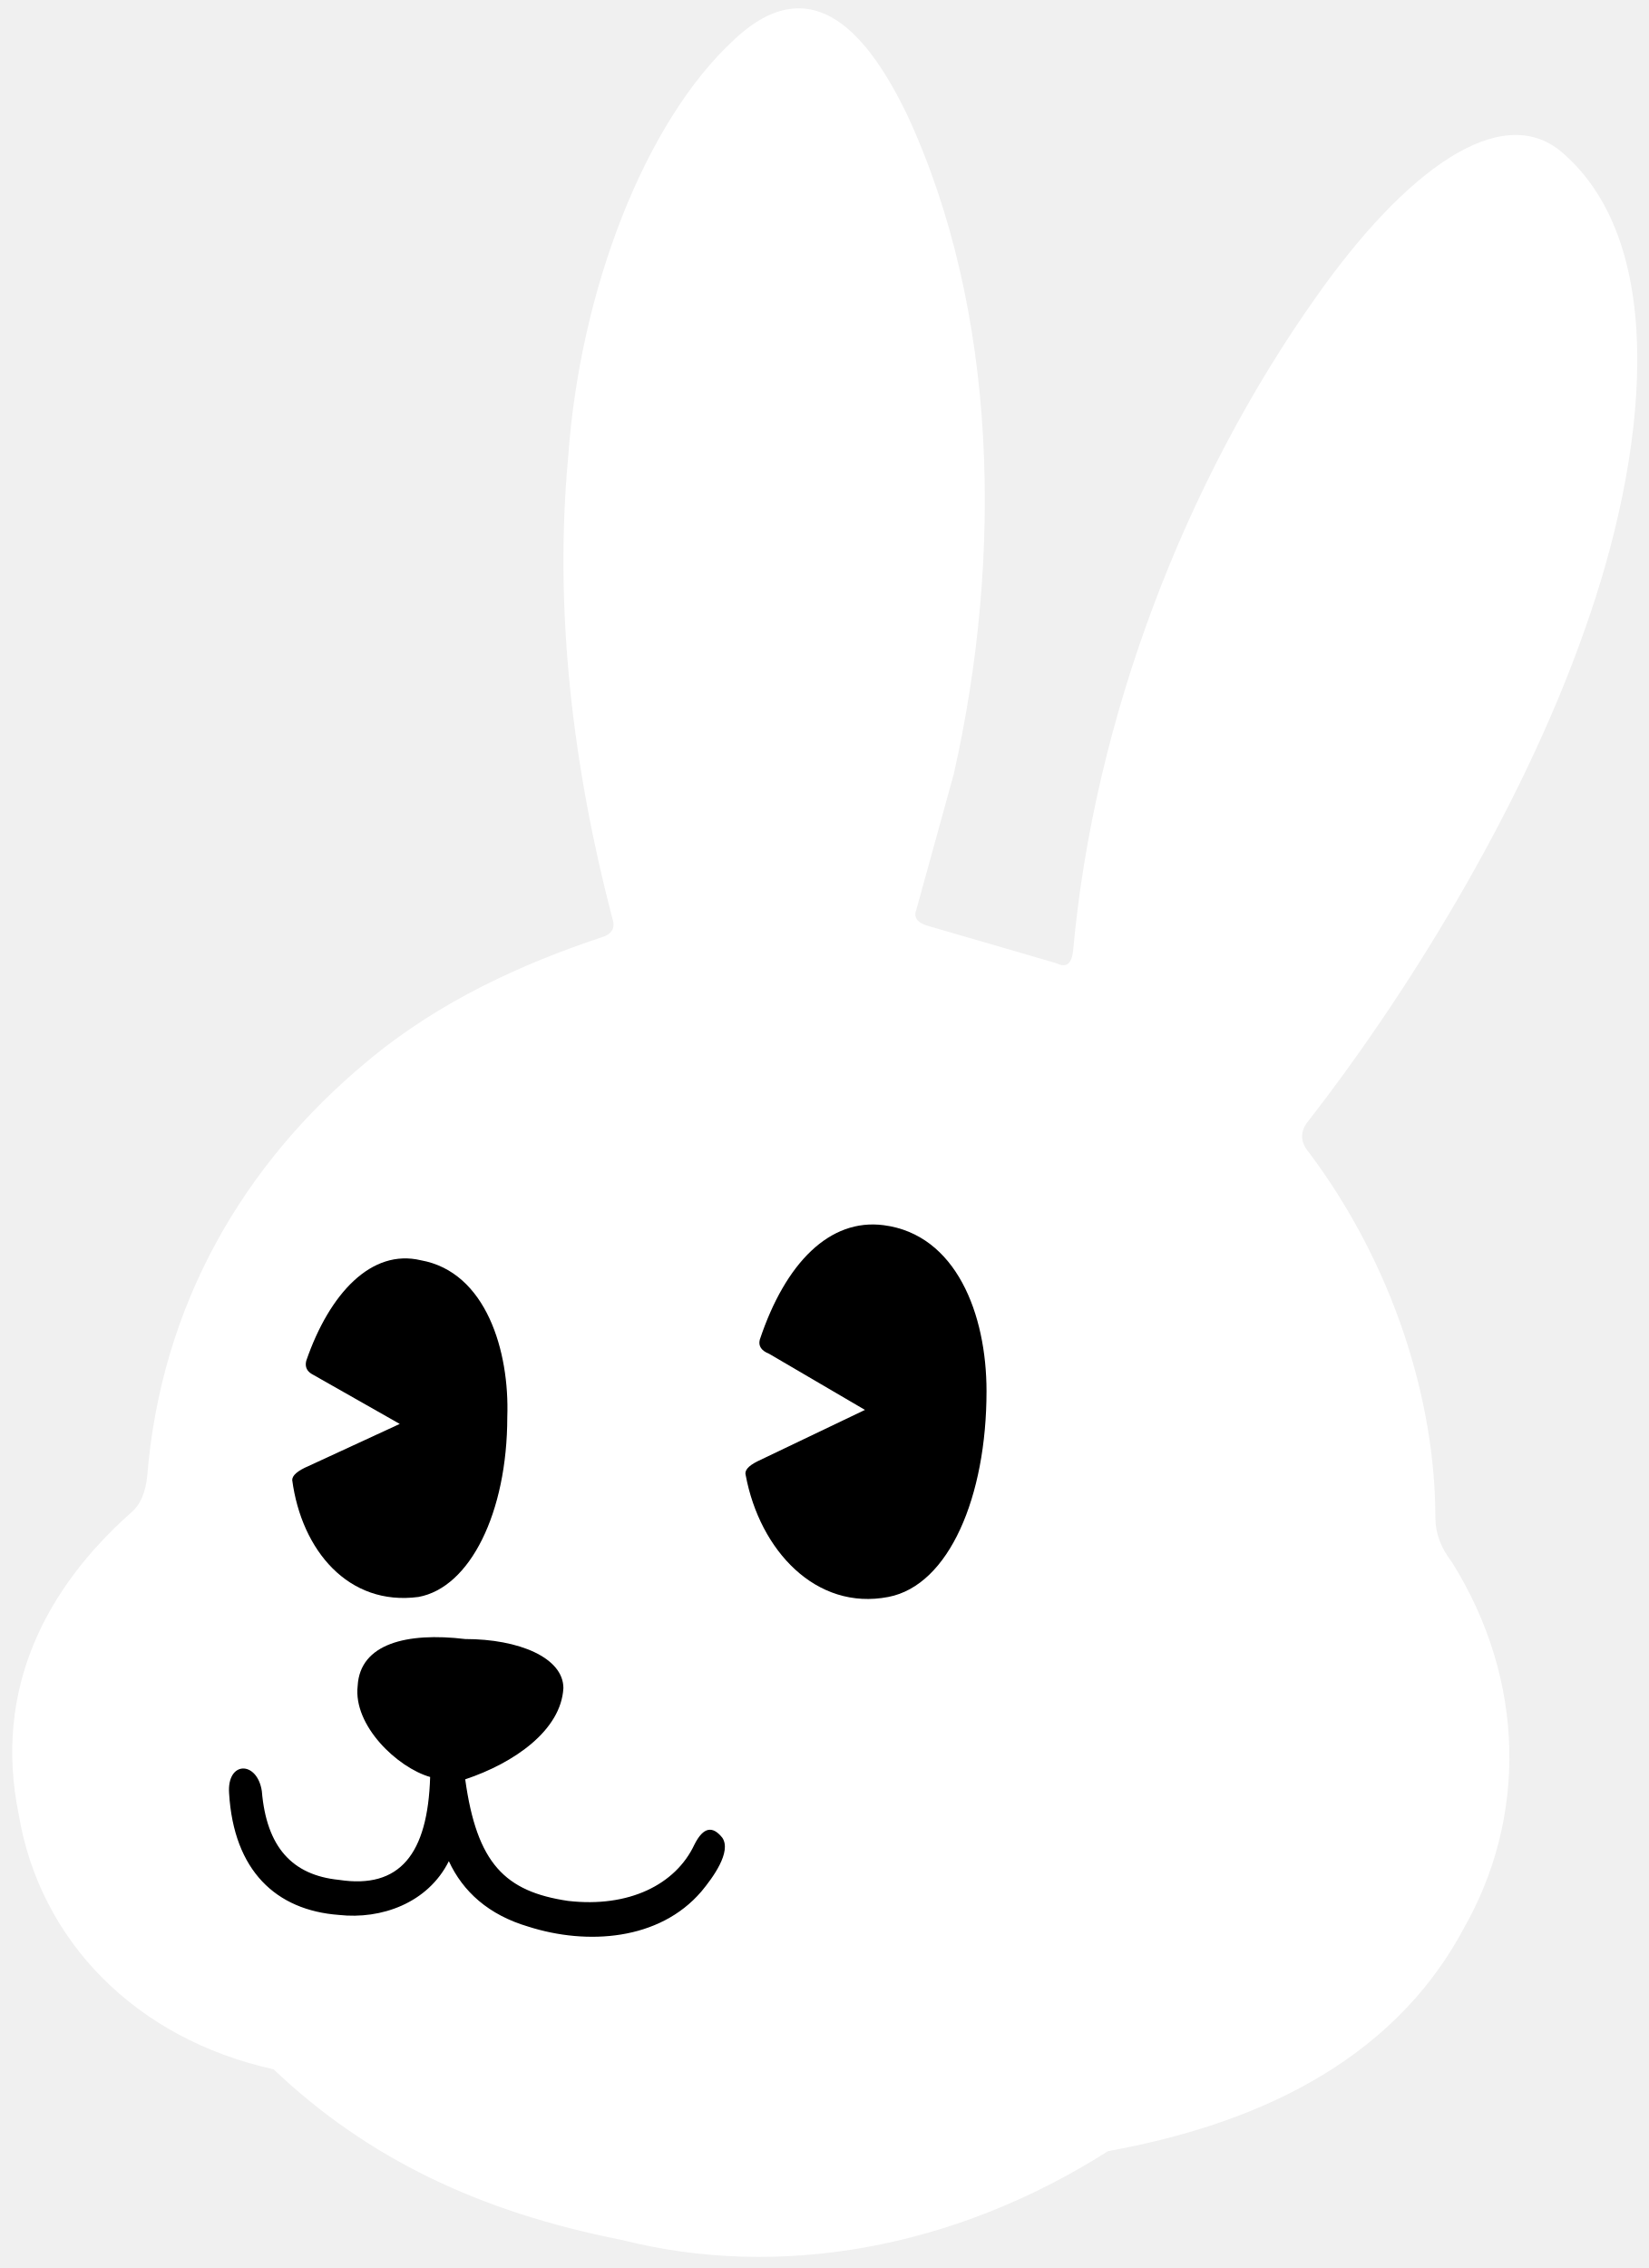
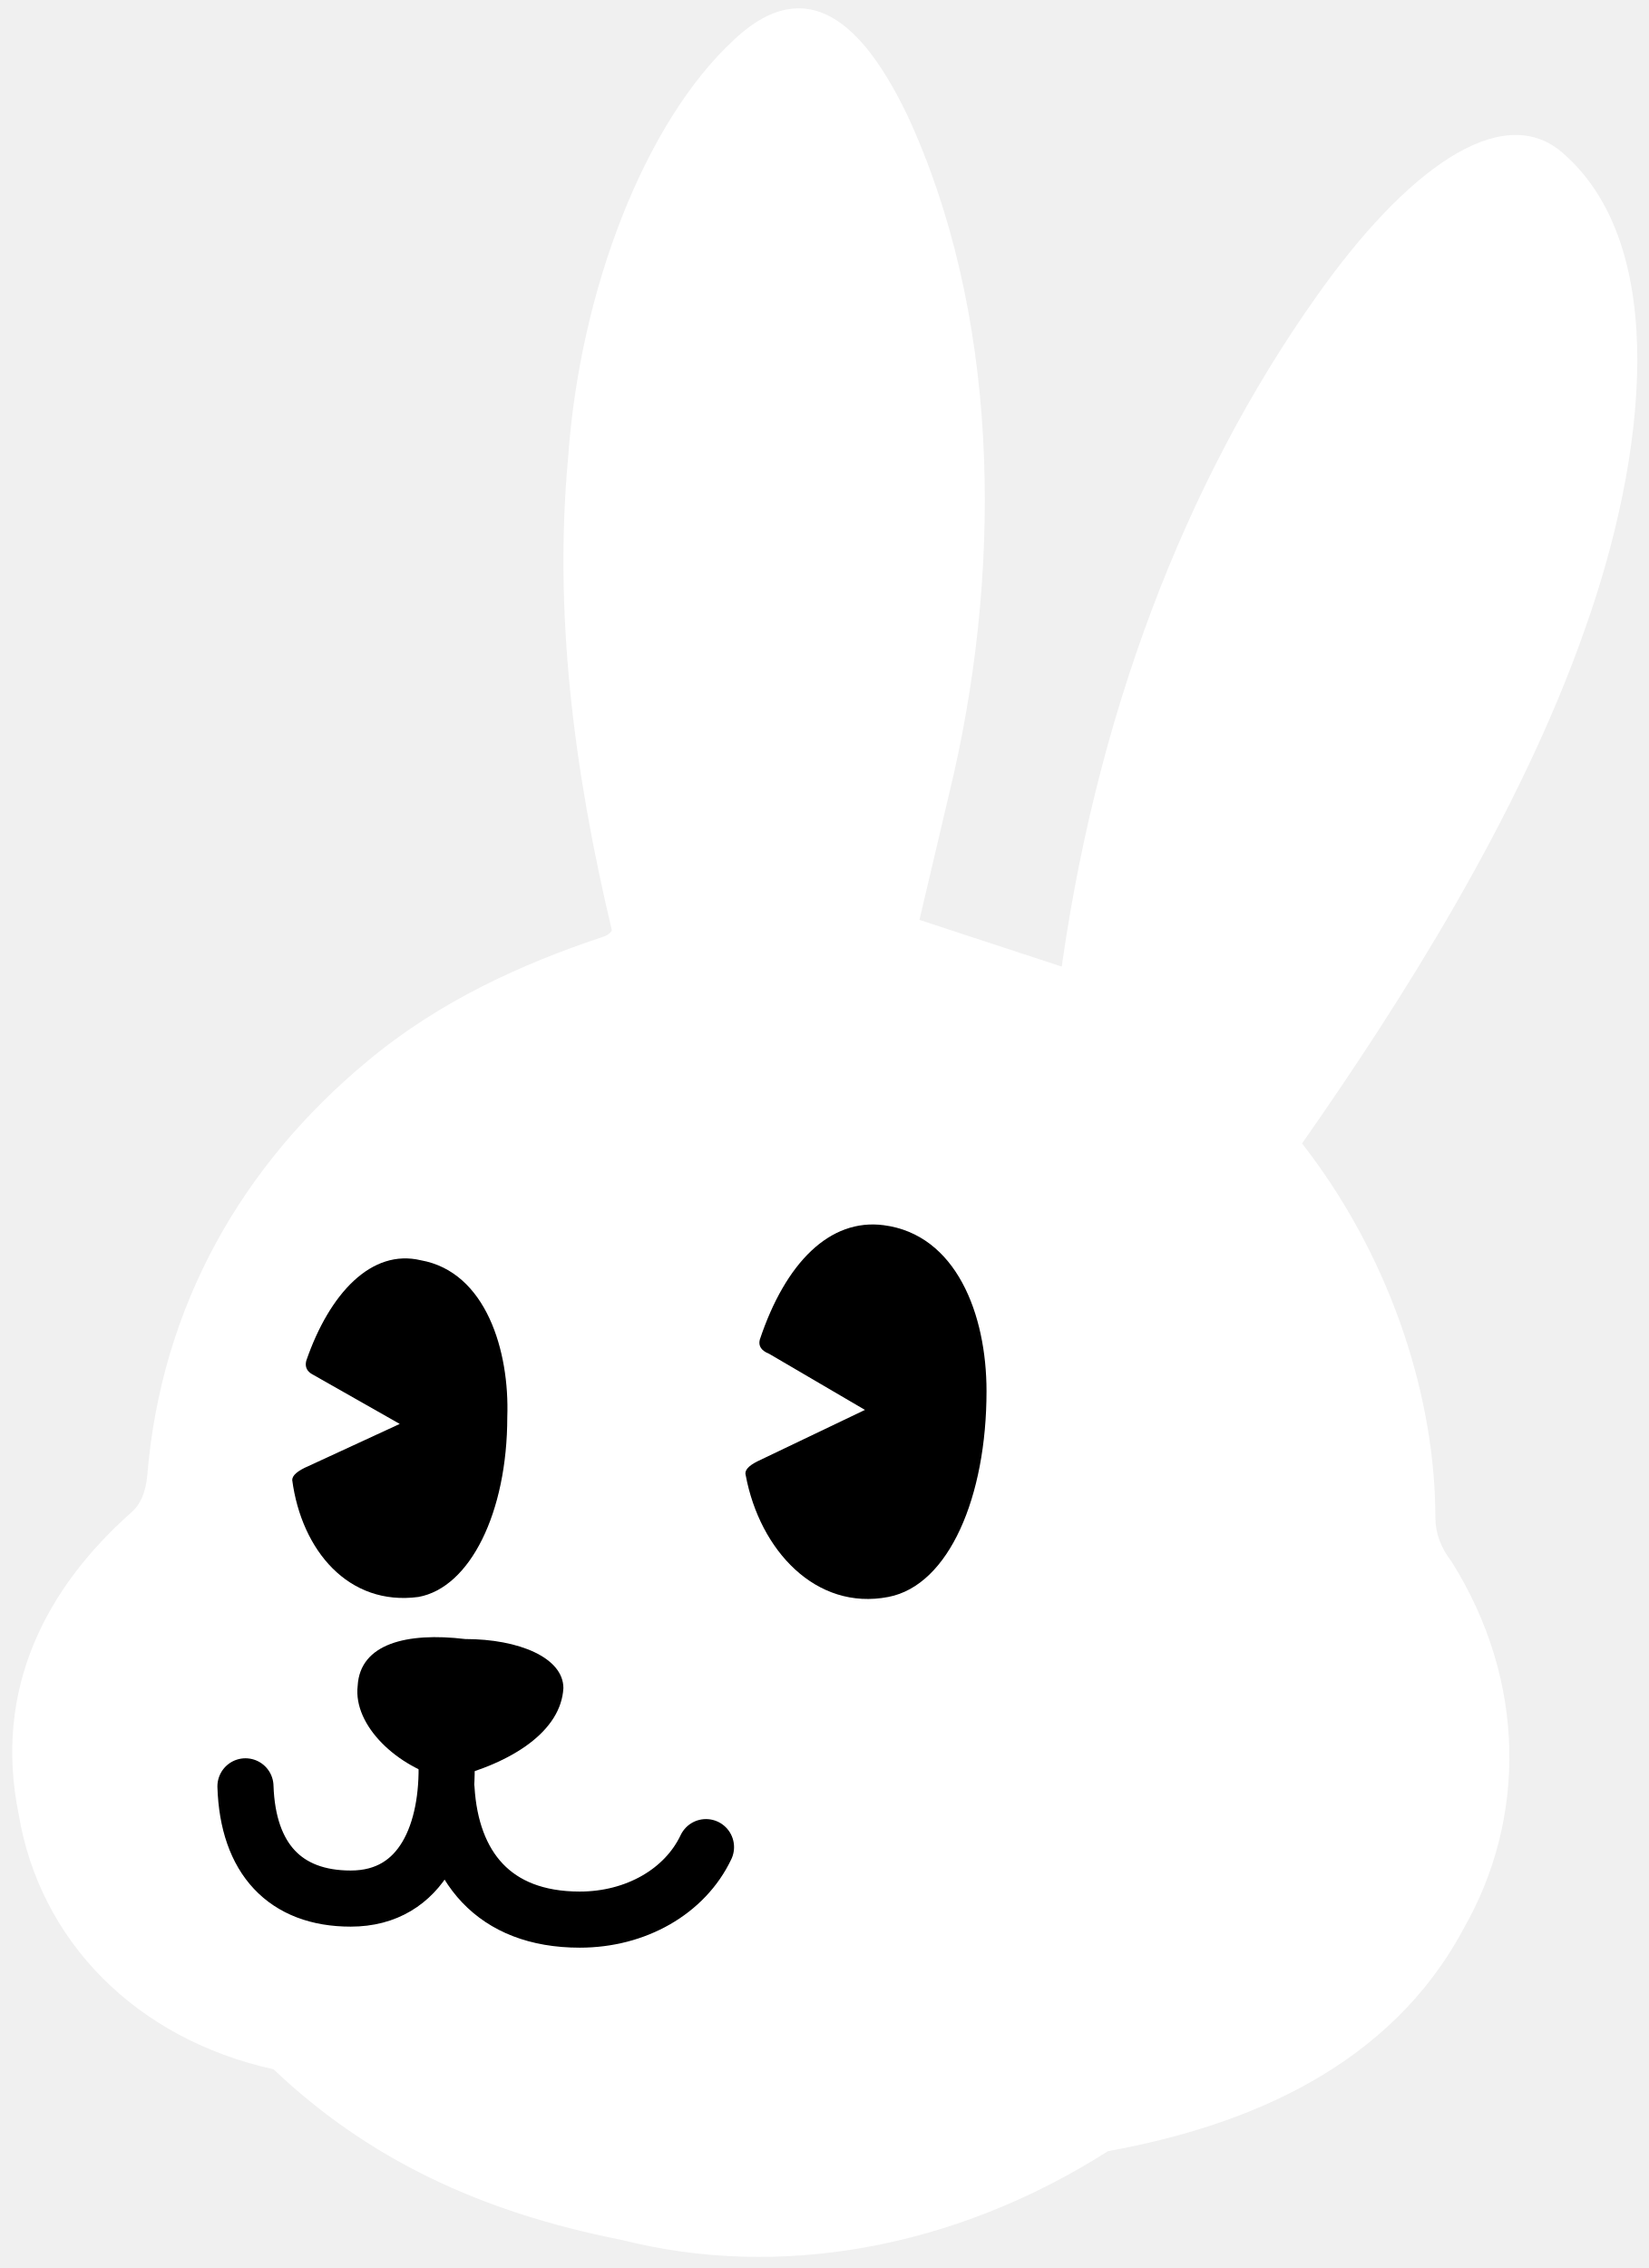
<svg xmlns="http://www.w3.org/2000/svg" viewBox="100 106 705 970">
-   <path fill="#fff" d="M362 499C345 434 337 367 343 302C348 230 376 158 414 123C448 91 472 122 488 155C527 239 529 344 508 437L492 495Q490 500 497 502L552 518Q558 521 559 513C568 413 607 312 663 233C701 179 742 149 768 171C815 211 804 302 778 375C750 455 699 535 660 585Q654 592 660 599C696 647 714 705 714 755Q714 765 721 774C753 825 753 884 726 931C695 989 635 1015 574 1026C508 1068 433 1081 366 1064C305 1052 257 1029 217 991C158 978 117 936 108 882C97 828 120 785 156 753Q162 748 163 737C169 664 204 604 257 560C288 534 324 518 357 507Q364 505 362 499Z" />
-   <path fill="#000" d="M231 688C241 659 259 640 280 645C308 650 318 684 317 712C317 753 301 785 279 789C249 793 229 769 225 739Q225 736 232 733L271 715L234 694Q230 692 231 688Z" />
-   <path fill="#000" d="M425 679C436 646 455 627 478 630C509 634 522 668 522 701C522 746 506 784 480 789C449 795 425 769 419 737Q418 734 424 731L470 709L429 685Q424 683 425 679Z" />
-   <path fill="#000" d="M253 827C254 809 274 804 299 807C322 807 341 815 341 828C340 846 320 860 299 867C304 903 316 915 343 919C369 922 389 912 397 895C401 887 405 887 409 892C413 898 405 909 400 915C382 936 351 938 326 930C309 925 298 915 292 902C283 920 263 927 245 925C218 923 200 906 198 873C197 859 210 859 212 872C214 896 225 908 245 910C271 914 283 899 284 866C270 862 251 844 253 827Z" />
+   <g data-part="ear-left">
+     <path fill="#fff" d="M362 505C345 434 337 367 343 302C348 230 376 158 414 123C448 91 472 122 488 155C527 239 529 344 508 437L492 505Z" />
+   </g>
+   <g data-part="ear-right">
+     <path fill="#fff" d="M553 528C568 413 607 312 663 233C701 179 742 149 768 171C815 211 804 302 778 375C750 455 699 535 657 595Z" />
+   </g>
+   <path data-part="face" fill="#fff" d="M362 499Q422 478 492 499L559 521Q617 542 660 599C696 647 714 705 714 755Q714 765 721 774C753 825 753 884 726 931C695 989 635 1015 574 1026C508 1068 433 1081 366 1064C305 1052 257 1029 217 991C158 978 117 936 108 882C97 828 120 785 156 753Q162 748 163 737C169 664 204 604 257 560C288 534 324 518 357 507Q364 505 362 499Z" />
+   <g data-part="eyes">
+     <path fill="#000" d="M231 688C241 659 259 640 280 645C308 650 318 684 317 712C317 753 301 785 279 789C249 793 229 769 225 739Q225 736 232 733L271 715L234 694Q230 692 231 688Z" />
+     <path fill="#000" d="M425 679C436 646 455 627 478 630C509 634 522 668 522 701C522 746 506 784 480 789C449 795 425 769 419 737Q418 734 424 731L470 709L429 685Q424 683 425 679Z" />
+   </g>
+   <g data-part="nose">
+     <path fill="#000" d="M253 827C254 809 274 804 299 807C322 807 341 815 341 828C340 846 320 860 291 867C270 862 251 844 253 827Z" />
+   </g>
+   <path data-part="mouth" fill="none" stroke="#000" stroke-width="24" stroke-linecap="round" stroke-linejoin="round" d="M291 859C292 889 281 918 250 918C222 918 206 901 205 870M291 871C293 904 311 927 348 927C372 927 393 915 402 896" />
</svg>
